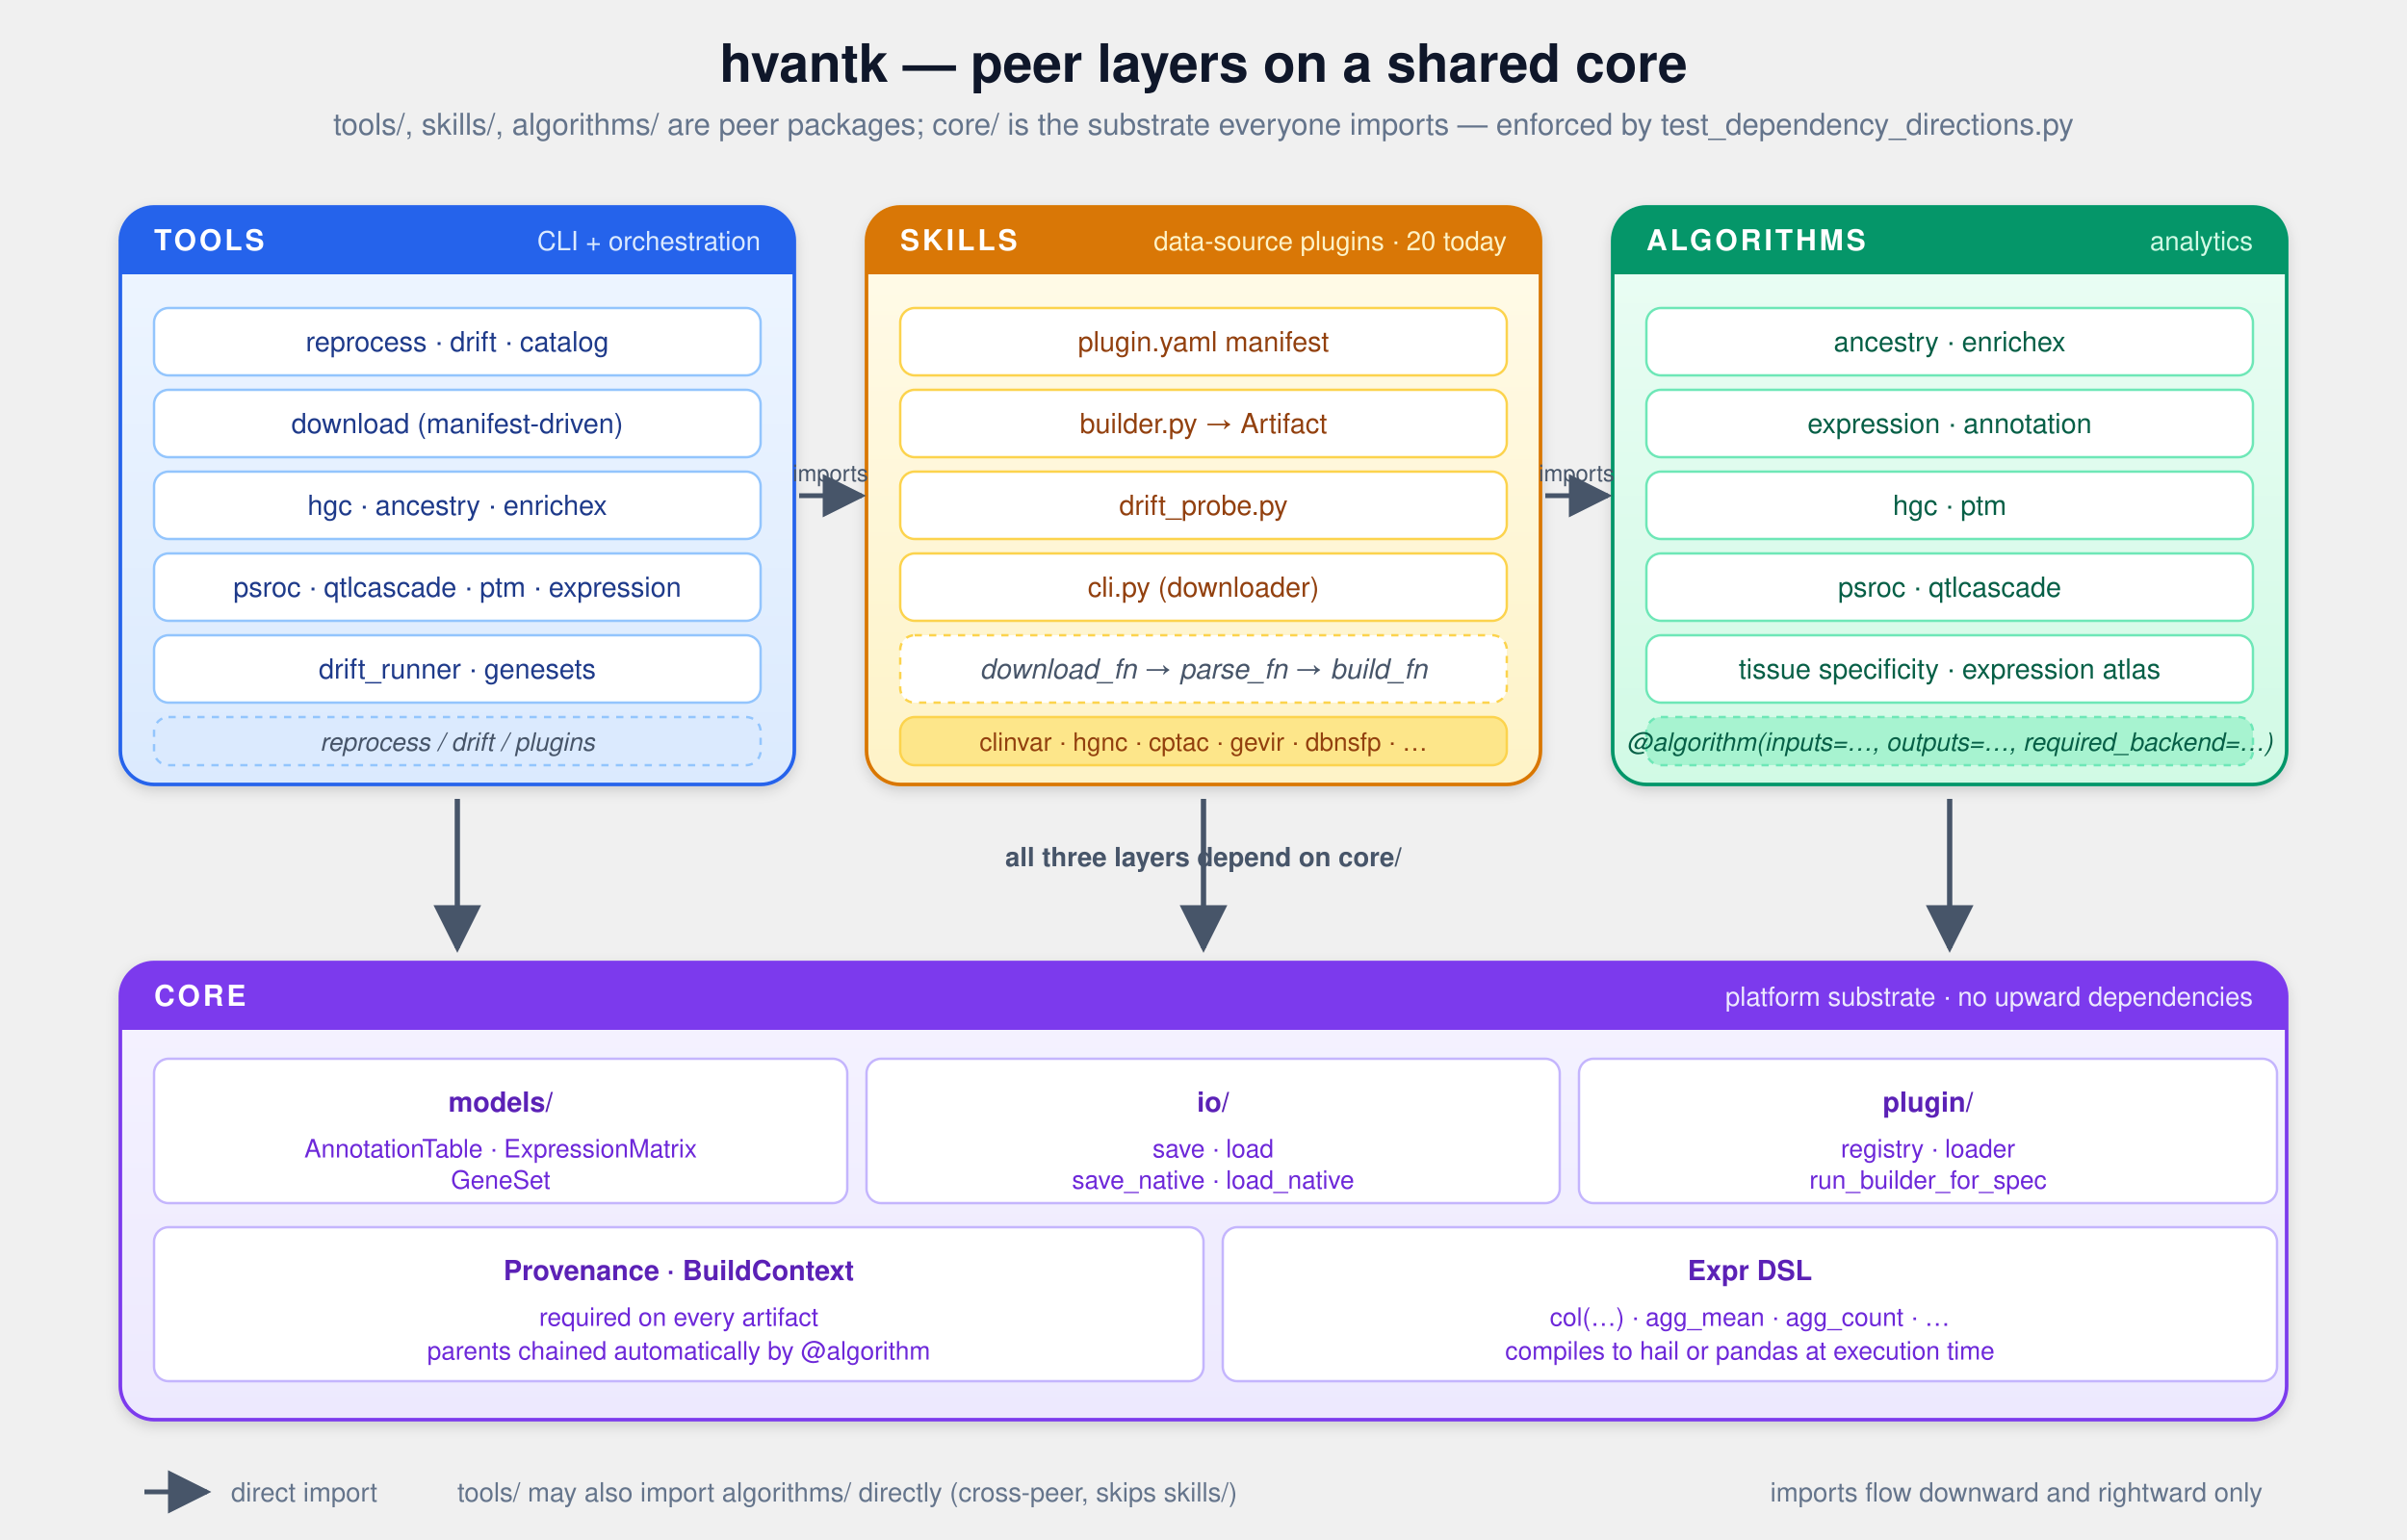
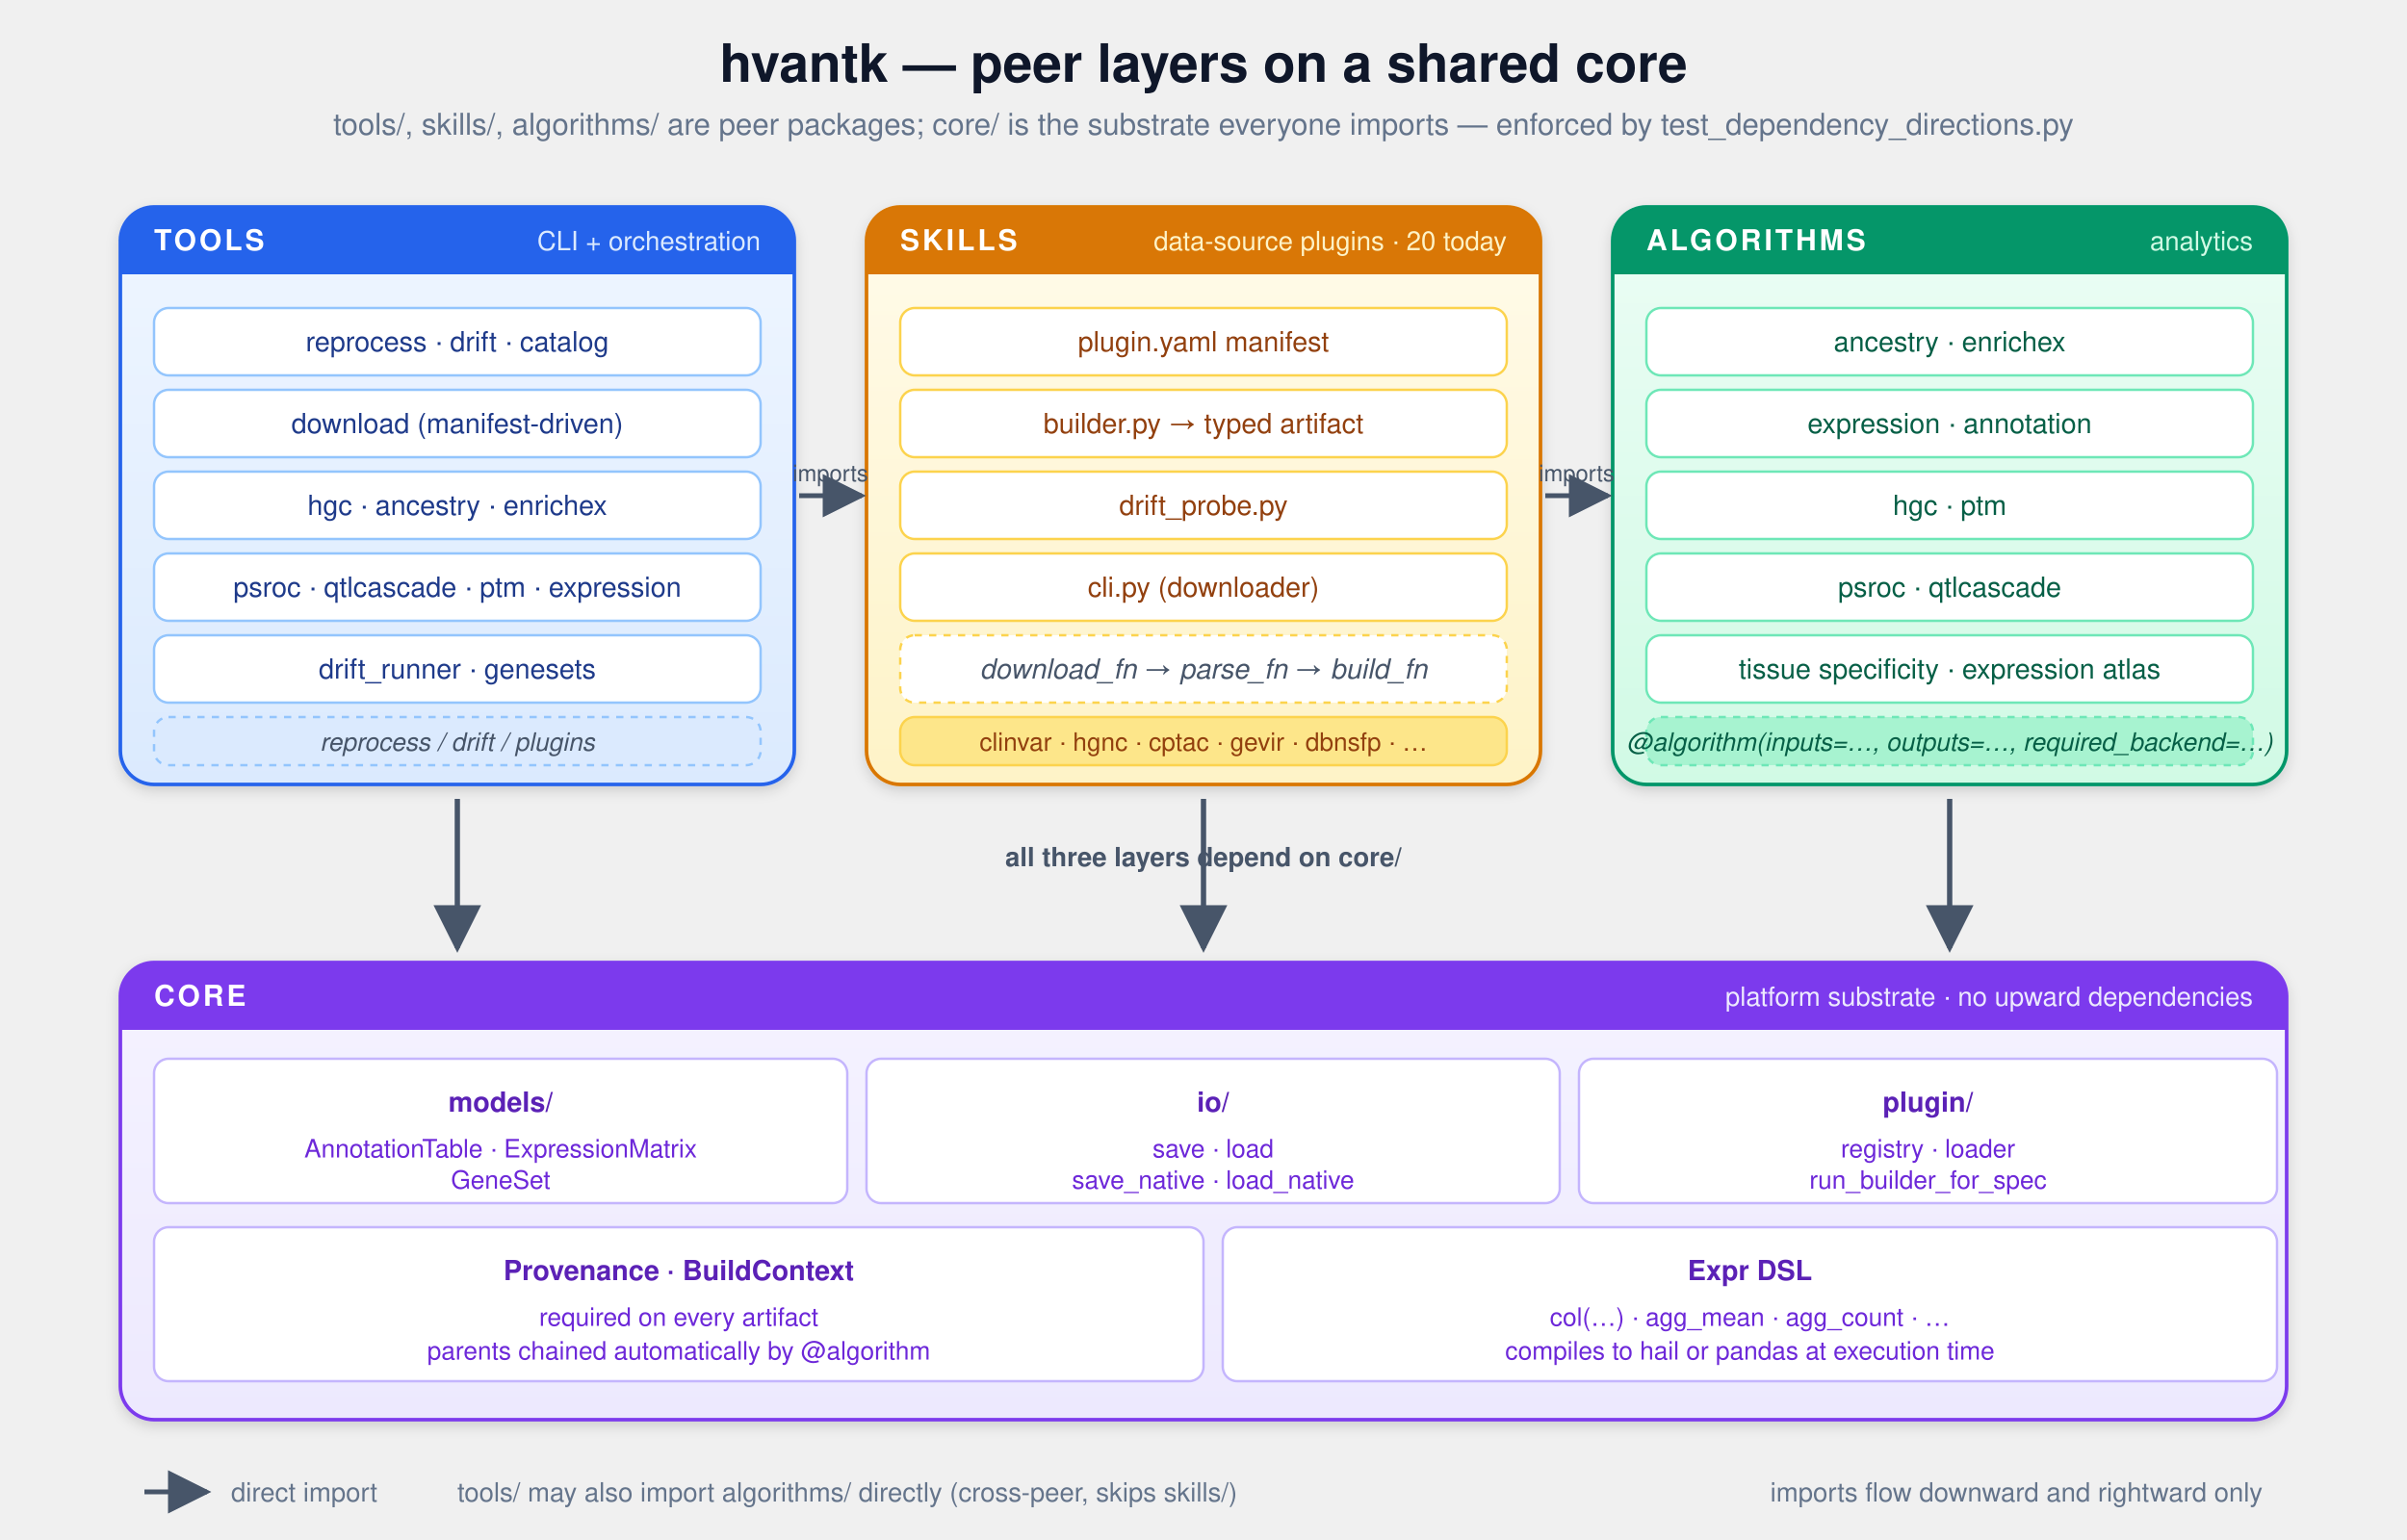
<svg xmlns="http://www.w3.org/2000/svg" viewBox="0 0 1000 640" font-family="-apple-system, BlinkMacSystemFont, 'Segoe UI', Helvetica, Arial, sans-serif" role="img" aria-labelledby="title desc">
  <defs>
    <linearGradient id="g-tools" x1="0" y1="0" x2="0" y2="1">
      <stop offset="0%" stop-color="#eff6ff" />
      <stop offset="100%" stop-color="#dbeafe" />
    </linearGradient>
    <linearGradient id="g-skills" x1="0" y1="0" x2="0" y2="1">
      <stop offset="0%" stop-color="#fffbeb" />
      <stop offset="100%" stop-color="#fef3c7" />
    </linearGradient>
    <linearGradient id="g-algo" x1="0" y1="0" x2="0" y2="1">
      <stop offset="0%" stop-color="#ecfdf5" />
      <stop offset="100%" stop-color="#d1fae5" />
    </linearGradient>
    <linearGradient id="g-core" x1="0" y1="0" x2="0" y2="1">
      <stop offset="0%" stop-color="#f5f3ff" />
      <stop offset="100%" stop-color="#ede9fe" />
    </linearGradient>
    <filter id="shadow" x="-5%" y="-5%" width="110%" height="120%">
      <feGaussianBlur in="SourceAlpha" stdDeviation="2.5" />
      <feOffset dx="0" dy="2" result="off" />
      <feComponentTransfer>
        <feFuncA type="linear" slope="0.14" />
      </feComponentTransfer>
      <feMerge>
        <feMergeNode />
        <feMergeNode in="SourceGraphic" />
      </feMerge>
    </filter>
    <marker id="arr" viewBox="0 0 10 10" refX="9" refY="5" markerWidth="9" markerHeight="9" orient="auto">
      <path d="M0,0 L10,5 L0,10 Z" fill="#475569" />
    </marker>
    <marker id="arr-light" viewBox="0 0 10 10" refX="9" refY="5" markerWidth="8" markerHeight="8" orient="auto">
      <path d="M0,0 L10,5 L0,10 Z" fill="#94a3b8" />
    </marker>
  </defs>
  <text x="500" y="34" text-anchor="middle" font-size="22" font-weight="600" fill="#0f172a">hvantk — peer layers on a shared core</text>
  <text x="500" y="56" text-anchor="middle" font-size="12.5" fill="#64748b">tools/, skills/, algorithms/ are peer packages; core/ is the substrate everyone imports — enforced by test_dependency_directions.py</text>
  <g filter="url(#shadow)">
    <rect x="50" y="86" width="280" height="240" rx="14" fill="url(#g-tools)" stroke="#2563eb" stroke-width="1.5" />
  </g>
  <rect x="50" y="86" width="280" height="28" rx="14" fill="#2563eb" />
  <rect x="50" y="100" width="280" height="14" fill="#2563eb" />
  <text x="64" y="104" font-size="12" font-weight="700" fill="#ffffff" letter-spacing="1.2">TOOLS</text>
  <text x="316" y="104" text-anchor="end" font-size="11" fill="#dbeafe">CLI + orchestration</text>
  <g font-size="11.5" fill="#1e3a8a">
    <rect x="64" y="128" width="252" height="28" rx="6" fill="#ffffff" stroke="#93c5fd" stroke-width="1" />
    <text x="190" y="146" text-anchor="middle">reprocess · drift · catalog</text>
    <rect x="64" y="162" width="252" height="28" rx="6" fill="#ffffff" stroke="#93c5fd" stroke-width="1" />
    <text x="190" y="180" text-anchor="middle">download (manifest-driven)</text>
    <rect x="64" y="196" width="252" height="28" rx="6" fill="#ffffff" stroke="#93c5fd" stroke-width="1" />
    <text x="190" y="214" text-anchor="middle">hgc · ancestry · enrichex</text>
    <rect x="64" y="230" width="252" height="28" rx="6" fill="#ffffff" stroke="#93c5fd" stroke-width="1" />
    <text x="190" y="248" text-anchor="middle">psroc · qtlcascade · ptm · expression</text>
    <rect x="64" y="264" width="252" height="28" rx="6" fill="#ffffff" stroke="#93c5fd" stroke-width="1" />
    <text x="190" y="282" text-anchor="middle">drift_runner · genesets</text>
    <rect x="64" y="298" width="252" height="20" rx="6" fill="#dbeafe" stroke="#93c5fd" stroke-width="1" stroke-dasharray="3 3" />
    <text x="190" y="312" text-anchor="middle" font-size="10.5" font-style="italic" fill="#475569">reprocess / drift / plugins</text>
  </g>
  <g filter="url(#shadow)">
    <rect x="360" y="86" width="280" height="240" rx="14" fill="url(#g-skills)" stroke="#d97706" stroke-width="1.5" />
  </g>
  <rect x="360" y="86" width="280" height="28" rx="14" fill="#d97706" />
  <rect x="360" y="100" width="280" height="14" fill="#d97706" />
  <text x="374" y="104" font-size="12" font-weight="700" fill="#ffffff" letter-spacing="1.2">SKILLS</text>
  <text x="626" y="104" text-anchor="end" font-size="11" fill="#fef3c7">data-source plugins · 20 today</text>
  <g font-size="11.5" fill="#92400e">
    <rect x="374" y="128" width="252" height="28" rx="6" fill="#ffffff" stroke="#fcd34d" stroke-width="1" />
    <text x="500" y="146" text-anchor="middle">plugin.yaml manifest</text>
    <rect x="374" y="162" width="252" height="28" rx="6" fill="#ffffff" stroke="#fcd34d" stroke-width="1" />
-     <text x="500" y="180" text-anchor="middle">builder.py → Artifact</text>
+     <text x="500" y="180" text-anchor="middle">builder.py → typed artifact</text>
    <rect x="374" y="196" width="252" height="28" rx="6" fill="#ffffff" stroke="#fcd34d" stroke-width="1" />
    <text x="500" y="214" text-anchor="middle">drift_probe.py</text>
    <rect x="374" y="230" width="252" height="28" rx="6" fill="#ffffff" stroke="#fcd34d" stroke-width="1" />
    <text x="500" y="248" text-anchor="middle">cli.py (downloader)</text>
    <rect x="374" y="264" width="252" height="28" rx="6" fill="#ffffff" stroke="#fcd34d" stroke-width="1" stroke-dasharray="3 3" />
    <text x="500" y="282" text-anchor="middle" font-style="italic" fill="#475569">download_fn → parse_fn → build_fn</text>
    <rect x="374" y="298" width="252" height="20" rx="6" fill="#fde68a" stroke="#fcd34d" stroke-width="1" />
    <text x="500" y="312" text-anchor="middle" font-size="10.5" fill="#92400e">clinvar · hgnc · cptac · gevir · dbnsfp · …</text>
  </g>
  <g filter="url(#shadow)">
    <rect x="670" y="86" width="280" height="240" rx="14" fill="url(#g-algo)" stroke="#059669" stroke-width="1.5" />
  </g>
  <rect x="670" y="86" width="280" height="28" rx="14" fill="#059669" />
  <rect x="670" y="100" width="280" height="14" fill="#059669" />
  <text x="684" y="104" font-size="12" font-weight="700" fill="#ffffff" letter-spacing="1.2">ALGORITHMS</text>
  <text x="936" y="104" text-anchor="end" font-size="11" fill="#d1fae5">analytics</text>
  <g font-size="11.5" fill="#065f46">
    <rect x="684" y="128" width="252" height="28" rx="6" fill="#ffffff" stroke="#6ee7b7" stroke-width="1" />
    <text x="810" y="146" text-anchor="middle">ancestry · enrichex</text>
    <rect x="684" y="162" width="252" height="28" rx="6" fill="#ffffff" stroke="#6ee7b7" stroke-width="1" />
    <text x="810" y="180" text-anchor="middle">expression · annotation</text>
    <rect x="684" y="196" width="252" height="28" rx="6" fill="#ffffff" stroke="#6ee7b7" stroke-width="1" />
    <text x="810" y="214" text-anchor="middle">hgc · ptm</text>
    <rect x="684" y="230" width="252" height="28" rx="6" fill="#ffffff" stroke="#6ee7b7" stroke-width="1" />
    <text x="810" y="248" text-anchor="middle">psroc · qtlcascade</text>
    <rect x="684" y="264" width="252" height="28" rx="6" fill="#ffffff" stroke="#6ee7b7" stroke-width="1" />
    <text x="810" y="282" text-anchor="middle">tissue specificity · expression atlas</text>
    <rect x="684" y="298" width="252" height="20" rx="6" fill="#a7f3d0" stroke="#6ee7b7" stroke-width="1" stroke-dasharray="3 3" />
    <text x="810" y="312" text-anchor="middle" font-size="10.5" font-style="italic" fill="#065f46">@algorithm(inputs=…, outputs=…, required_backend=…)</text>
  </g>
  <line x1="332" y1="206" x2="358" y2="206" stroke="#475569" stroke-width="2" marker-end="url(#arr)" />
  <text x="345" y="200" text-anchor="middle" font-size="9.5" fill="#475569">imports</text>
  <line x1="642" y1="206" x2="668" y2="206" stroke="#475569" stroke-width="2" marker-end="url(#arr)" />
  <text x="655" y="200" text-anchor="middle" font-size="9.5" fill="#475569">imports</text>
  <line x1="190" y1="332" x2="190" y2="394" stroke="#475569" stroke-width="2.2" marker-end="url(#arr)" />
  <line x1="500" y1="332" x2="500" y2="394" stroke="#475569" stroke-width="2.2" marker-end="url(#arr)" />
  <line x1="810" y1="332" x2="810" y2="394" stroke="#475569" stroke-width="2.2" marker-end="url(#arr)" />
  <text x="500" y="360" text-anchor="middle" font-size="11" fill="#475569" font-weight="600">all three layers depend on core/</text>
  <g filter="url(#shadow)">
    <rect x="50" y="400" width="900" height="190" rx="14" fill="url(#g-core)" stroke="#7c3aed" stroke-width="1.5" />
  </g>
  <rect x="50" y="400" width="900" height="28" rx="14" fill="#7c3aed" />
  <rect x="50" y="414" width="900" height="14" fill="#7c3aed" />
  <text x="64" y="418" font-size="12" font-weight="700" fill="#ffffff" letter-spacing="1.2">CORE</text>
  <text x="936" y="418" text-anchor="end" font-size="11" fill="#ede9fe">platform substrate · no upward dependencies</text>
  <g font-size="11.5" fill="#5b21b6">
    <rect x="64" y="440" width="288" height="60" rx="6" fill="#ffffff" stroke="#c4b5fd" stroke-width="1" />
    <text x="208" y="462" text-anchor="middle" font-weight="600">models/</text>
    <text x="208" y="481" text-anchor="middle" font-size="10.5" fill="#6d28d9">AnnotationTable · ExpressionMatrix</text>
    <text x="208" y="494" text-anchor="middle" font-size="10.5" fill="#6d28d9">GeneSet</text>
    <rect x="360" y="440" width="288" height="60" rx="6" fill="#ffffff" stroke="#c4b5fd" stroke-width="1" />
    <text x="504" y="462" text-anchor="middle" font-weight="600">io/</text>
    <text x="504" y="481" text-anchor="middle" font-size="10.5" fill="#6d28d9">save · load</text>
    <text x="504" y="494" text-anchor="middle" font-size="10.5" fill="#6d28d9">save_native · load_native</text>
    <rect x="656" y="440" width="290" height="60" rx="6" fill="#ffffff" stroke="#c4b5fd" stroke-width="1" />
    <text x="801" y="462" text-anchor="middle" font-weight="600">plugin/</text>
    <text x="801" y="481" text-anchor="middle" font-size="10.5" fill="#6d28d9">registry · loader</text>
    <text x="801" y="494" text-anchor="middle" font-size="10.5" fill="#6d28d9">run_builder_for_spec</text>
    <rect x="64" y="510" width="436" height="64" rx="6" fill="#ffffff" stroke="#c4b5fd" stroke-width="1" />
    <text x="282" y="532" text-anchor="middle" font-weight="600">Provenance · BuildContext</text>
    <text x="282" y="551" text-anchor="middle" font-size="10.5" fill="#6d28d9">required on every artifact</text>
    <text x="282" y="565" text-anchor="middle" font-size="10.5" fill="#6d28d9">parents chained automatically by @algorithm</text>
    <rect x="508" y="510" width="438" height="64" rx="6" fill="#ffffff" stroke="#c4b5fd" stroke-width="1" />
    <text x="727" y="532" text-anchor="middle" font-weight="600">Expr DSL</text>
    <text x="727" y="551" text-anchor="middle" font-size="10.5" fill="#6d28d9">col(…) · agg_mean · agg_count · …</text>
    <text x="727" y="565" text-anchor="middle" font-size="10.5" fill="#6d28d9">compiles to hail or pandas at execution time</text>
  </g>
  <g font-size="11" fill="#64748b">
    <line x1="60" y1="620" x2="86" y2="620" stroke="#475569" stroke-width="2" marker-end="url(#arr)" />
    <text x="96" y="624">direct import</text>
    <text x="190" y="624">tools/ may also import algorithms/ directly (cross-peer, skips skills/)</text>
    <text x="940" y="624" text-anchor="end">imports flow downward and rightward only</text>
  </g>
</svg>
